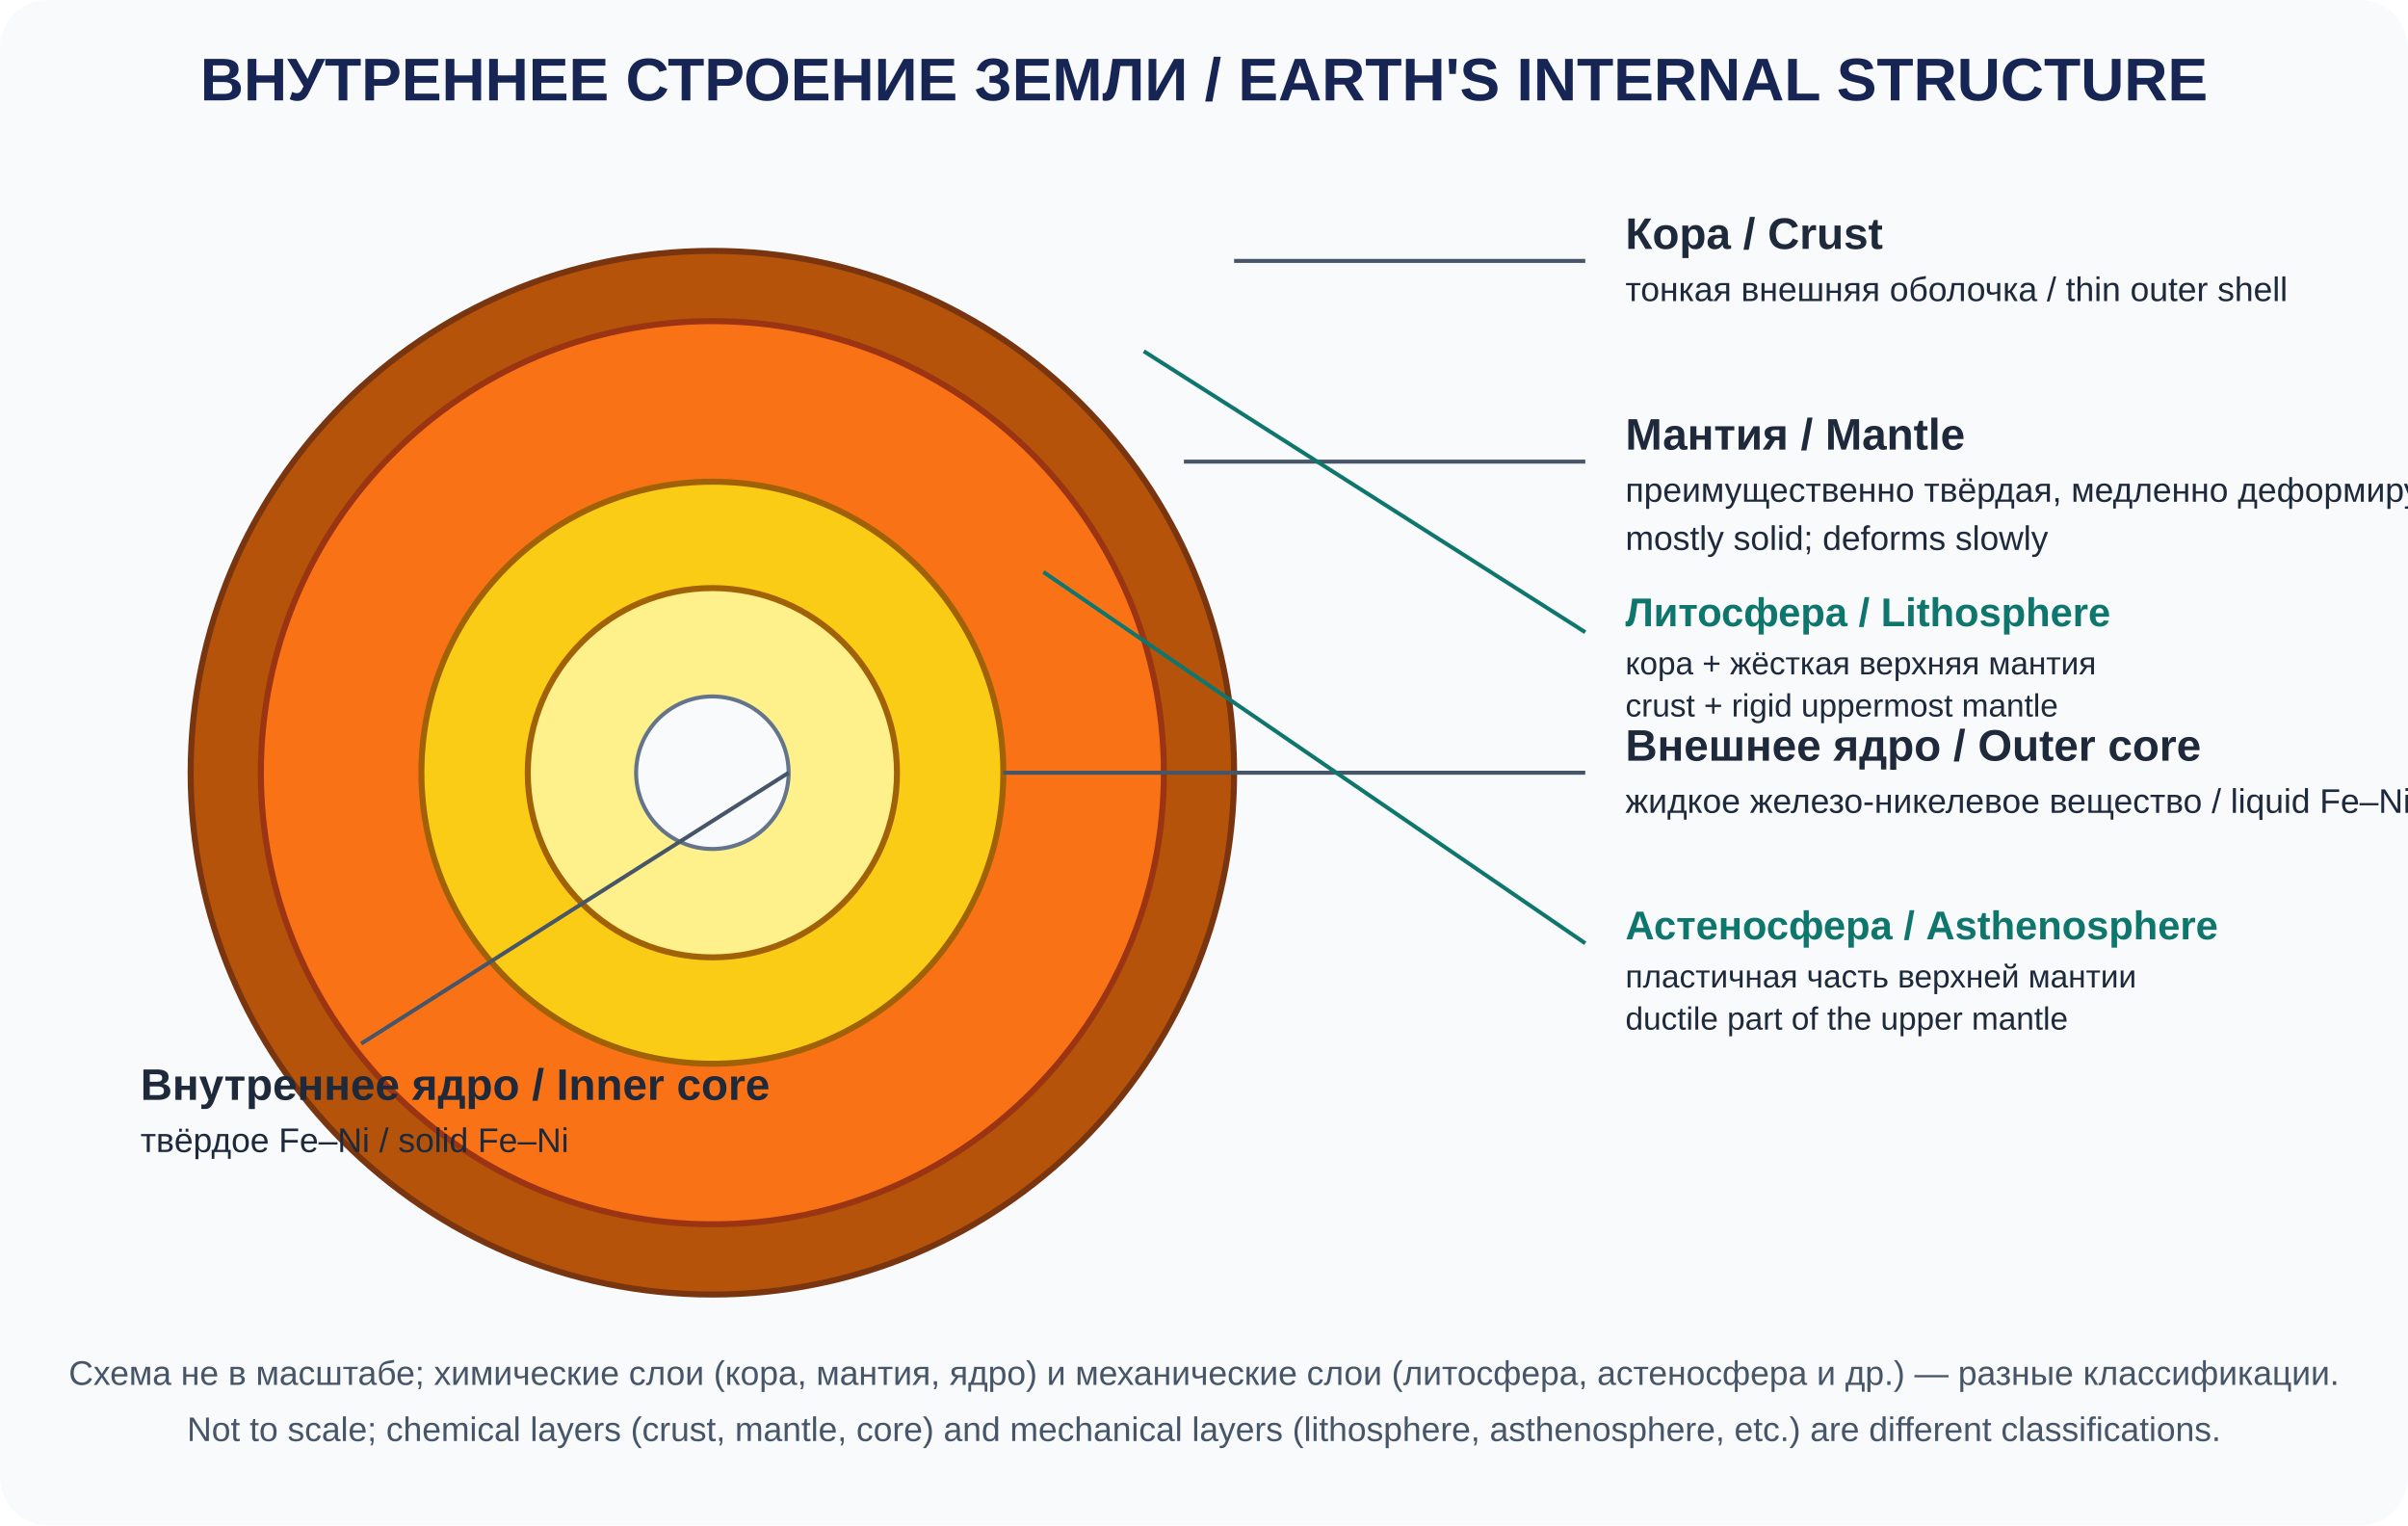
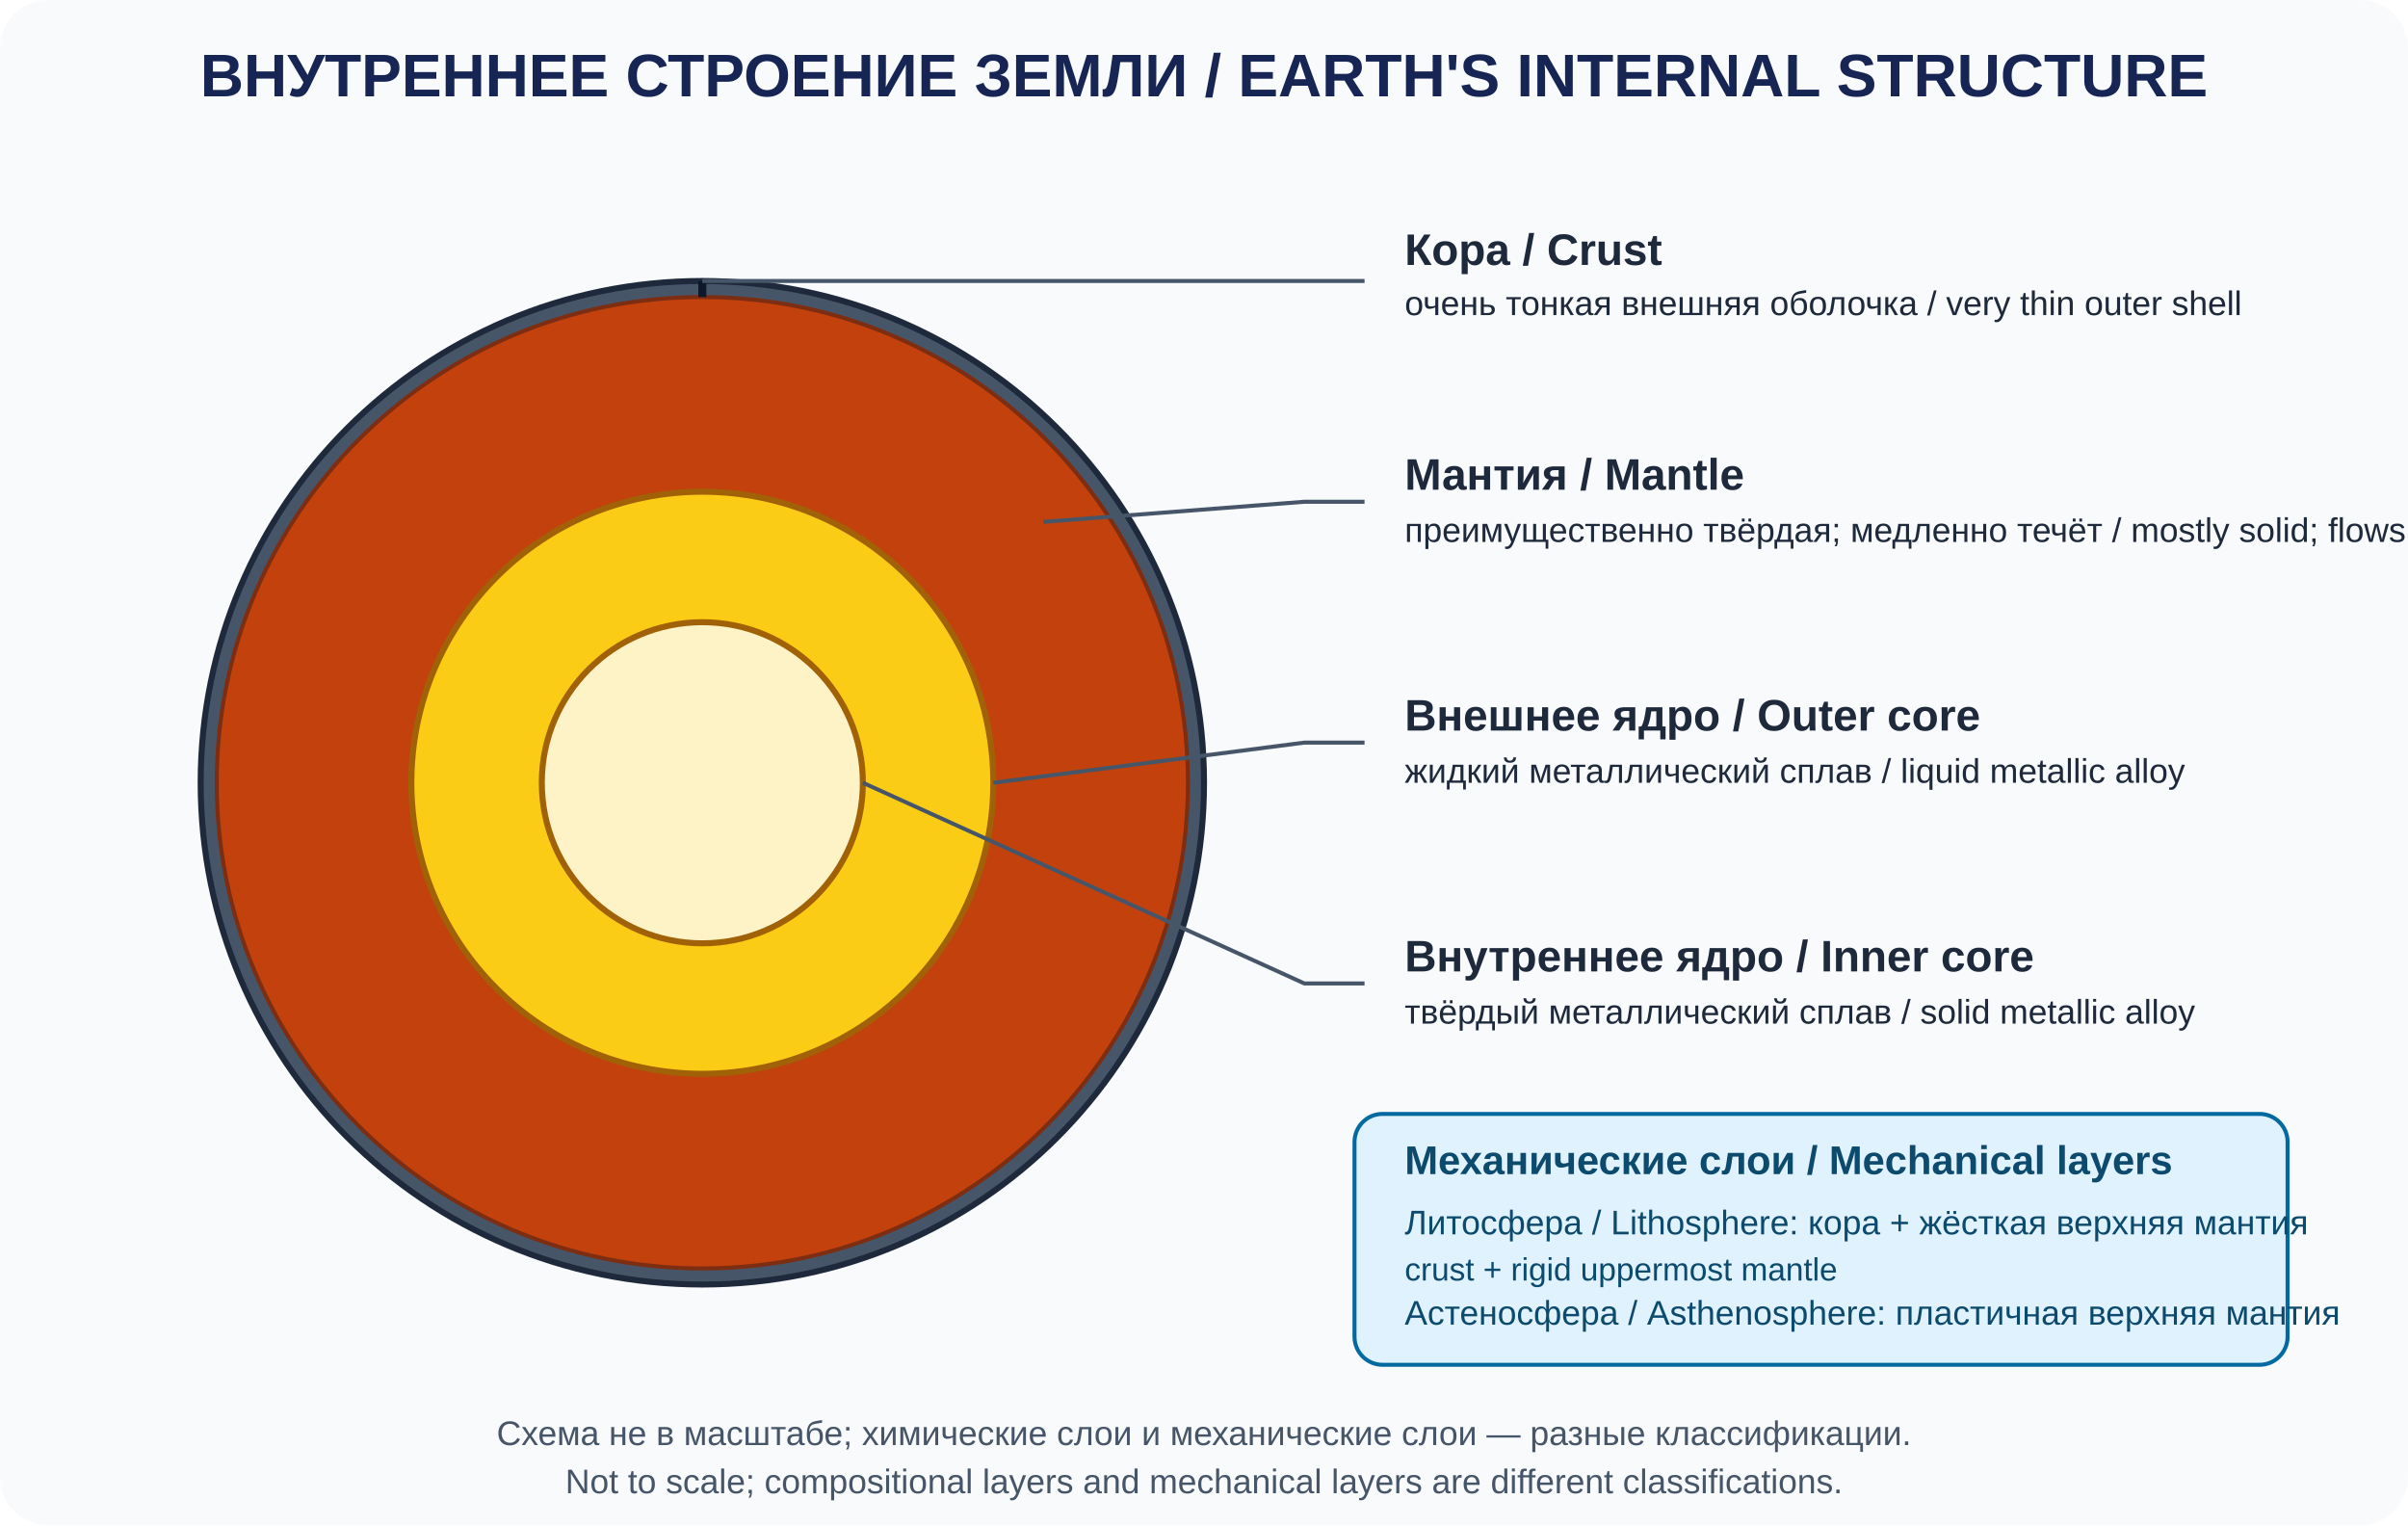
<svg xmlns="http://www.w3.org/2000/svg" viewBox="0 0 1200 760" role="img" aria-labelledby="title desc">
  <rect width="1200" height="760" rx="24" fill="#f8fafc" />
-   <text x="600" y="50" text-anchor="middle" font-family="Arial,sans-serif" font-size="30" font-weight="700" fill="#172554">ВНУТРЕННЕЕ СТРОЕНИЕ ЗЕМЛИ / EARTH'S INTERNAL STRUCTURE</text>
-   <g transform="translate(355 385)">
-     <circle r="260" fill="#b45309" stroke="#78350f" stroke-width="3" />
-     <circle r="225" fill="#f97316" stroke="#9a3412" stroke-width="3" />
+   <text x="600" y="48" text-anchor="middle" font-family="Arial,sans-serif" font-size="30" font-weight="700" fill="#172554">ВНУТРЕННЕЕ СТРОЕНИЕ ЗЕМЛИ / EARTH'S INTERNAL STRUCTURE</text>
+   <g transform="translate(350 390)">
+     <circle r="250" fill="#475569" stroke="#1e293b" stroke-width="3" />
+     <circle r="242" fill="#c2410c" stroke="#7c2d12" stroke-width="2" />
    <circle r="145" fill="#facc15" stroke="#a16207" stroke-width="3" />
-     <circle r="92" fill="#fef08a" stroke="#a16207" stroke-width="3" />
-     <circle r="38" fill="#f8fafc" stroke="#64748b" stroke-width="2" />
+     <circle r="80" fill="#fef3c7" stroke="#a16207" stroke-width="3" />
+     <path d="M0 -250 L0 -242" stroke="#0f172a" stroke-width="4" />
  </g>
  <g font-family="Arial,sans-serif" fill="#1e293b">
-     <path d="M615 130 L790 130" stroke="#475569" stroke-width="2" />
-     <text x="810" y="124" font-size="22" font-weight="700">Кора / Crust</text>
-     <text x="810" y="150" font-size="17">тонкая внешняя оболочка / thin outer shell</text>
-     <path d="M590 230 L790 230" stroke="#475569" stroke-width="2" />
-     <text x="810" y="224" font-size="22" font-weight="700">Мантия / Mantle</text>
-     <text x="810" y="250" font-size="17">преимущественно твёрдая, медленно деформируется</text>
-     <text x="810" y="274" font-size="17">mostly solid; deforms slowly</text>
-     <path d="M500 385 L790 385" stroke="#475569" stroke-width="2" />
-     <text x="810" y="379" font-size="22" font-weight="700">Внешнее ядро / Outer core</text>
-     <text x="810" y="405" font-size="17">жидкое железо-никелевое вещество / liquid Fe–Ni</text>
-     <path d="M393 385 L180 520" stroke="#475569" stroke-width="2" />
-     <text x="70" y="548" font-size="22" font-weight="700">Внутреннее ядро / Inner core</text>
-     <text x="70" y="574" font-size="17">твёрдое Fe–Ni / solid Fe–Ni</text>
-     <path d="M570 175 L790 315" stroke="#0f766e" stroke-width="2" />
-     <text x="810" y="312" font-size="20" font-weight="700" fill="#0f766e">Литосфера / Lithosphere</text>
-     <text x="810" y="336" font-size="16">кора + жёсткая верхняя мантия</text>
-     <text x="810" y="357" font-size="16">crust + rigid uppermost mantle</text>
-     <path d="M520 285 L790 470" stroke="#0f766e" stroke-width="2" />
-     <text x="810" y="468" font-size="20" font-weight="700" fill="#0f766e">Астеносфера / Asthenosphere</text>
-     <text x="810" y="492" font-size="16">пластичная часть верхней мантии</text>
-     <text x="810" y="513" font-size="16">ductile part of the upper mantle</text>
+     <path d="M350 140 L650 140 L680 140" fill="none" stroke="#475569" stroke-width="2" />
+     <text x="700" y="132" font-size="22" font-weight="700">Кора / Crust</text>
+     <text x="700" y="157" font-size="17">очень тонкая внешняя оболочка / very thin outer shell</text>
+     <path d="M520 260 L650 250 L680 250" fill="none" stroke="#475569" stroke-width="2" />
+     <text x="700" y="244" font-size="22" font-weight="700">Мантия / Mantle</text>
+     <text x="700" y="270" font-size="17">преимущественно твёрдая; медленно течёт / mostly solid; flows slowly</text>
+     <path d="M495 390 L650 370 L680 370" fill="none" stroke="#475569" stroke-width="2" />
+     <text x="700" y="364" font-size="22" font-weight="700">Внешнее ядро / Outer core</text>
+     <text x="700" y="390" font-size="17">жидкий металлический сплав / liquid metallic alloy</text>
+     <path d="M430 390 L650 490 L680 490" fill="none" stroke="#475569" stroke-width="2" />
+     <text x="700" y="484" font-size="22" font-weight="700">Внутреннее ядро / Inner core</text>
+     <text x="700" y="510" font-size="17">твёрдый металлический сплав / solid metallic alloy</text>
  </g>
-   <text x="600" y="690" text-anchor="middle" font-family="Arial,sans-serif" font-size="17" fill="#475569">Схема не в масштабе; химические слои (кора, мантия, ядро) и механические слои (литосфера, астеносфера и др.) — разные классификации.</text>
-   <text x="600" y="718" text-anchor="middle" font-family="Arial,sans-serif" font-size="17" fill="#475569">Not to scale; chemical layers (crust, mantle, core) and mechanical layers (lithosphere, asthenosphere, etc.) are different classifications.</text>
+   <rect x="675" y="555" width="465" height="125" rx="14" fill="#e0f2fe" stroke="#0369a1" stroke-width="2" />
+   <text x="700" y="585" font-family="Arial,sans-serif" font-size="20" font-weight="700" fill="#0c4a6e">Механические слои / Mechanical layers</text>
+   <text x="700" y="615" font-family="Arial,sans-serif" font-size="17" fill="#0c4a6e">Литосфера / Lithosphere: кора + жёсткая верхняя мантия</text>
+   <text x="700" y="638" font-family="Arial,sans-serif" font-size="16" fill="#0c4a6e">crust + rigid uppermost mantle</text>
+   <text x="700" y="660" font-family="Arial,sans-serif" font-size="17" fill="#0c4a6e">Астеносфера / Asthenosphere: пластичная верхняя мантия</text>
+   <text x="600" y="720" text-anchor="middle" font-family="Arial,sans-serif" font-size="17" fill="#475569">Схема не в масштабе; химические слои и механические слои — разные классификации.</text>
+   <text x="600" y="744" text-anchor="middle" font-family="Arial,sans-serif" font-size="17" fill="#475569">Not to scale; compositional layers and mechanical layers are different classifications.</text>
</svg>
